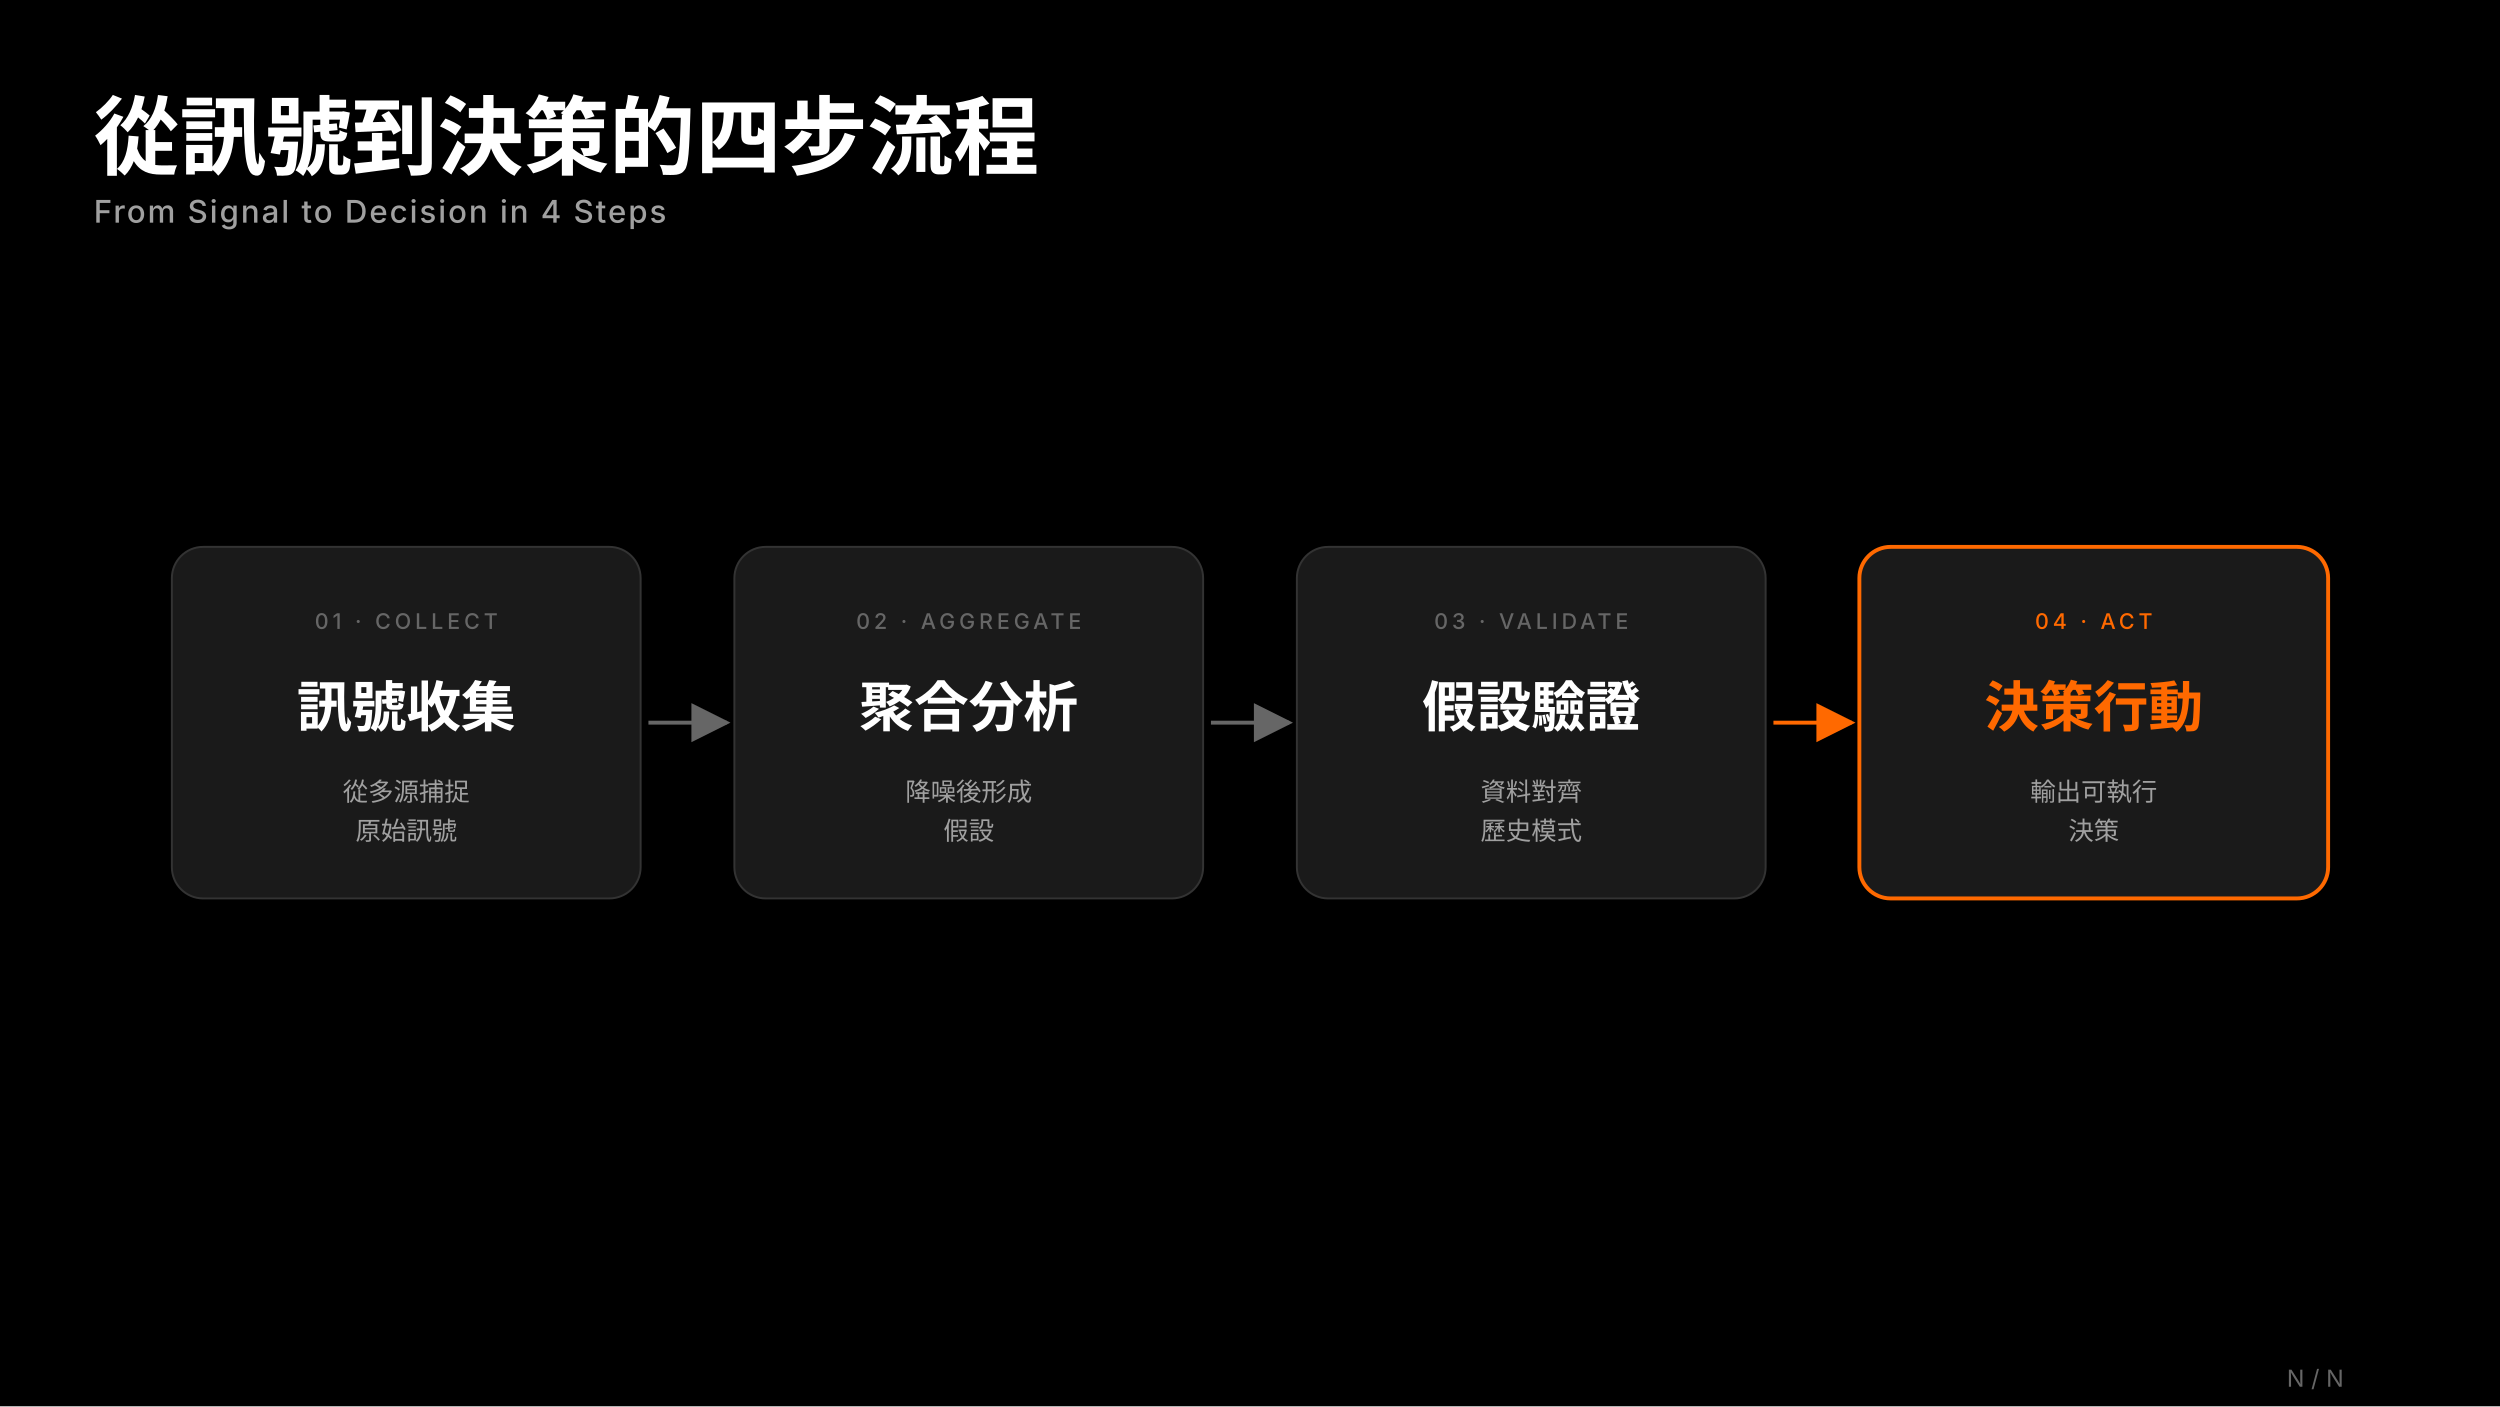
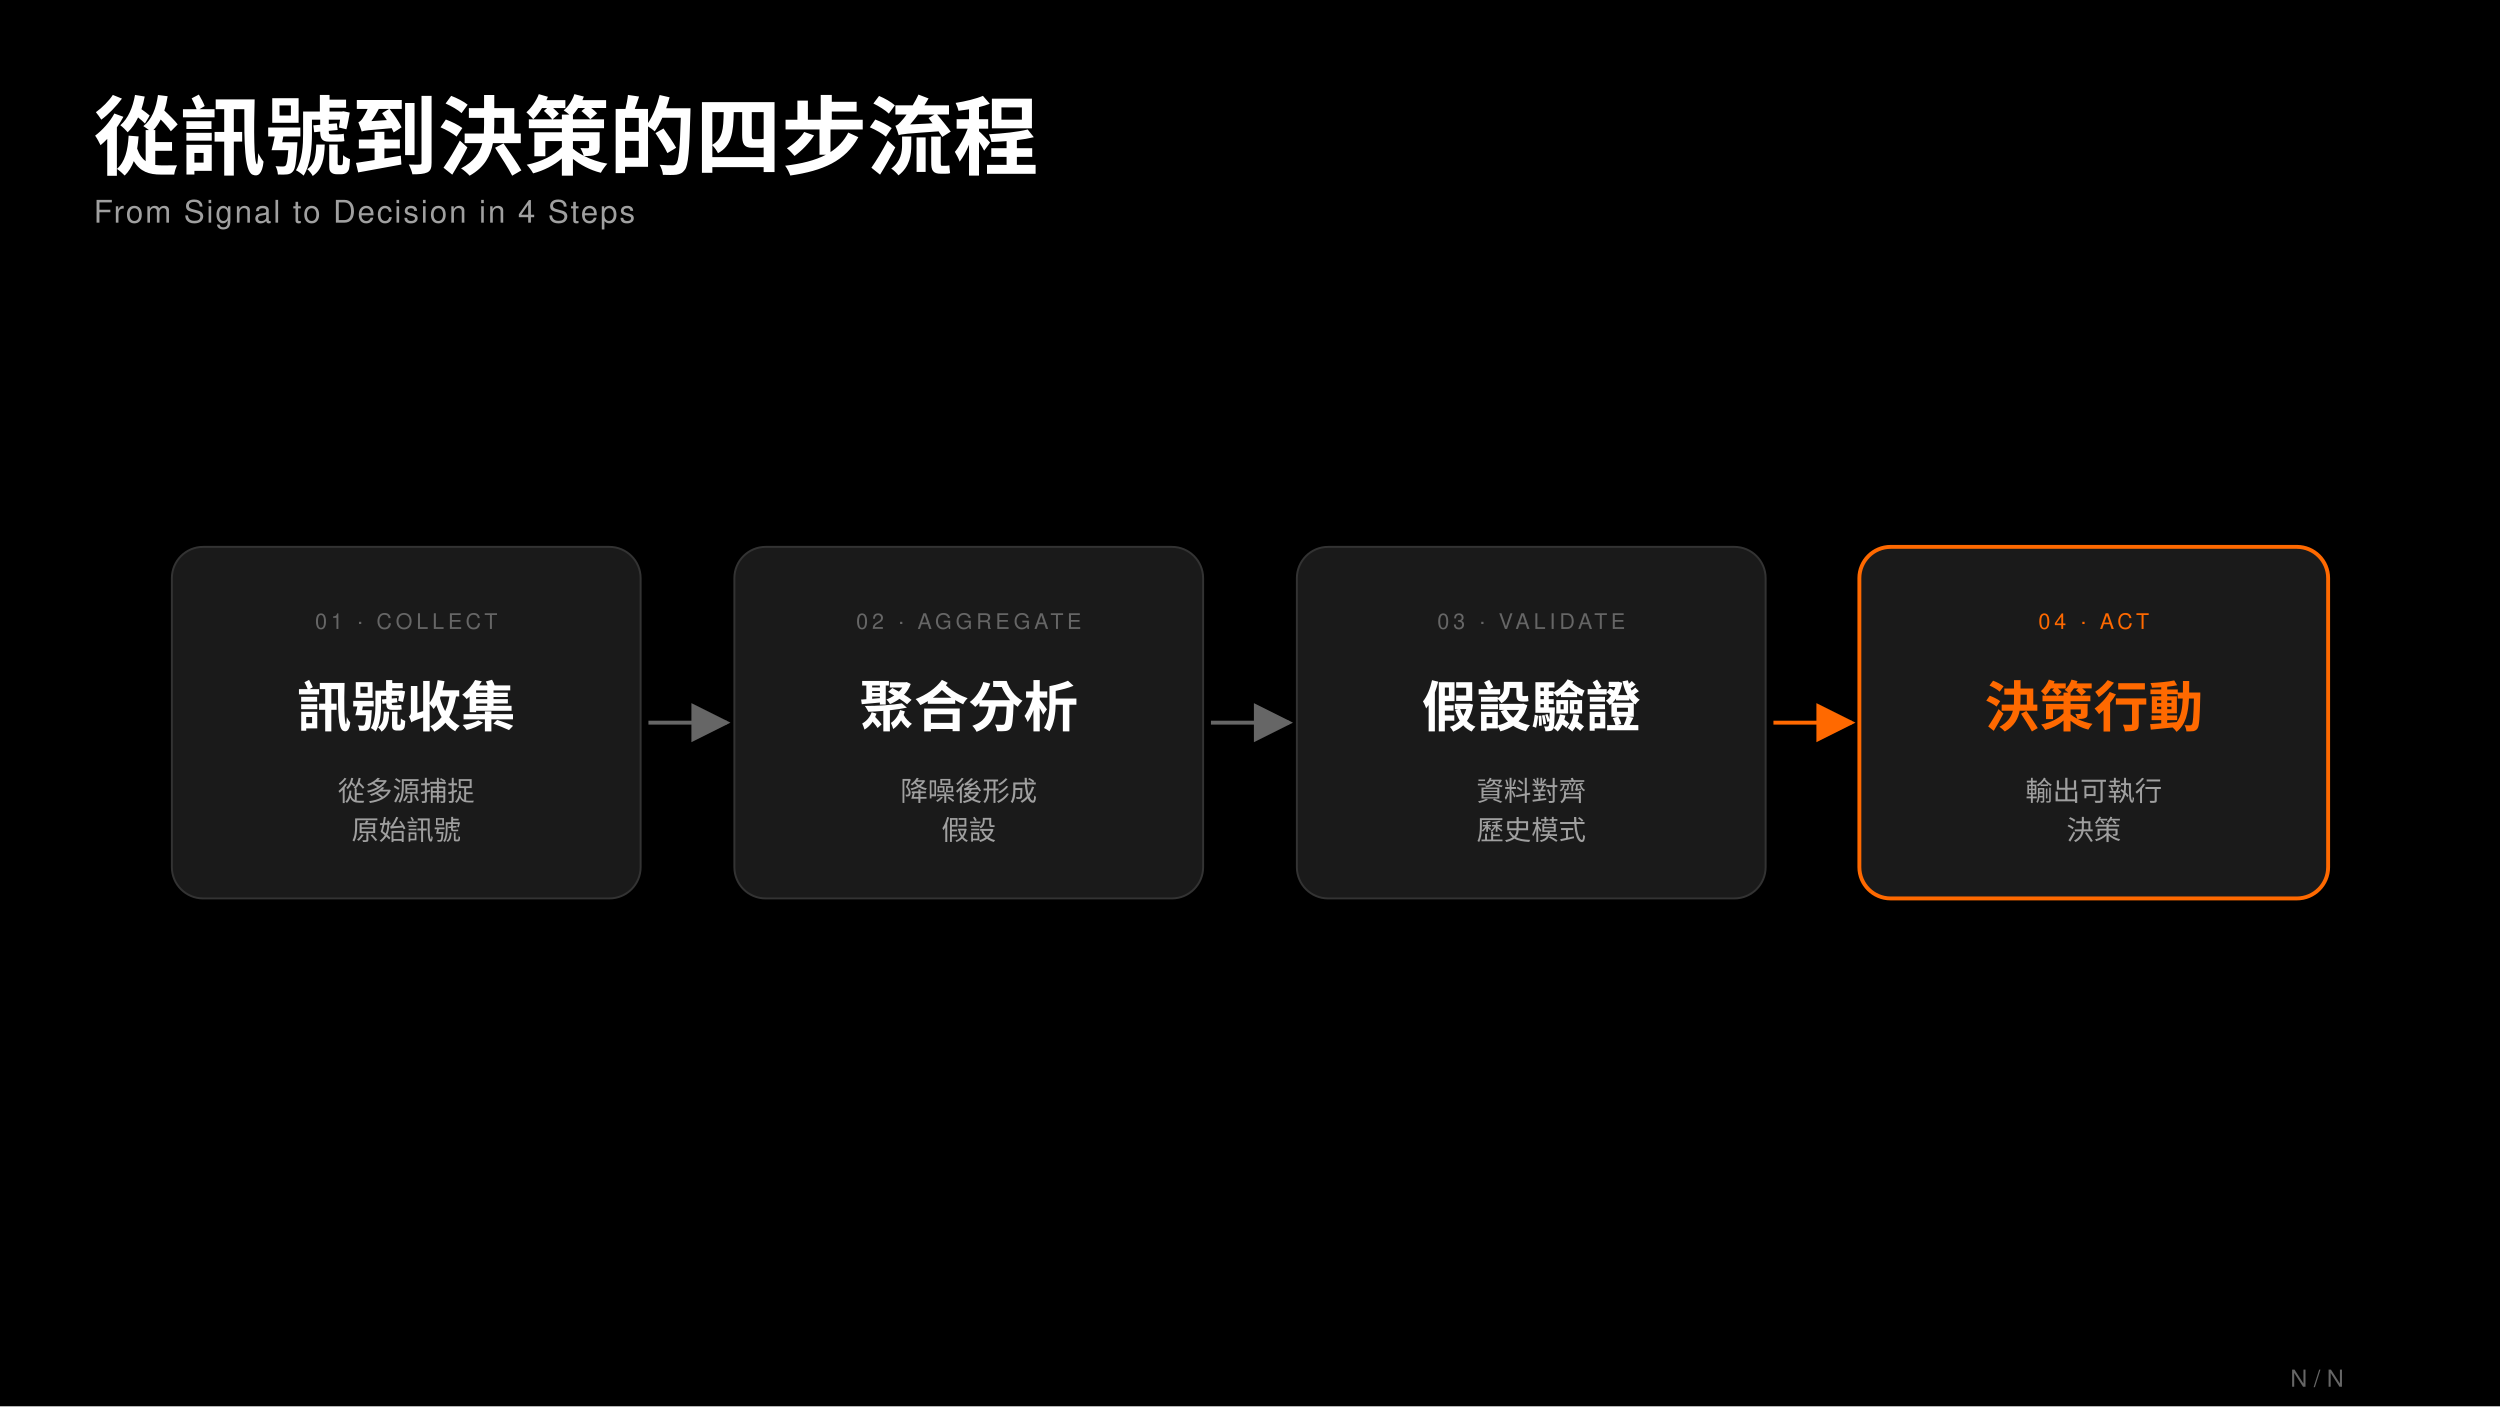
- <svg xmlns="http://www.w3.org/2000/svg" viewBox="0 0 1280 720" width="1280" height="720" font-family="'Noto Sans TC', 'PingFang TC', 'Microsoft JhengHei', Inter, system-ui, sans-serif">
+ <svg xmlns="http://www.w3.org/2000/svg" viewBox="0 0 1280 720" width="1280" height="720" font-family="Helvetica, 'Helvetica Neue', Arial, 'PingFang TC', 'Microsoft JhengHei', 'Hiragino Sans', 'Noto Sans CJK TC', 'Noto Sans TC', sans-serif">
  <rect width="1280" height="720" fill="#000000" />
  <text x="48" y="86" font-size="44" font-weight="800" fill="#FFFFFF">從訊號到決策的四步流程</text>
  <text x="48" y="114" font-size="16" font-weight="500" fill="#A0A0A0" letter-spacing="1">
    From Signal to Decision in 4 Steps
  </text>
  <defs>
    <marker id="flowArrow" markerWidth="10" markerHeight="10" refX="9" refY="5" orient="auto">
      <path d="M0,0 L10,5 L0,10 Z" fill="#666666" />
    </marker>
    <marker id="flowArrowHighlight" markerWidth="10" markerHeight="10" refX="9" refY="5" orient="auto">
      <path d="M0,0 L10,5 L0,10 Z" fill="#FF6900" />
    </marker>
  </defs>
  <g transform="translate(88, 280)">
    <rect width="240" height="180" rx="16" fill="#1A1A1A" stroke="#333333" stroke-width="1" />
    <text x="120" y="42" font-size="11" font-weight="500" fill="#666666" letter-spacing="2" text-anchor="middle">01 · COLLECT</text>
    <text x="120" y="92" font-size="28" font-weight="800" fill="#FFFFFF" text-anchor="middle">訊號收集</text>
-     <text x="120" y="130" font-size="13" font-weight="400" fill="#A0A0A0" text-anchor="middle">從多源捕捉</text>
-     <text x="120" y="150" font-size="13" font-weight="400" fill="#A0A0A0" text-anchor="middle">原始訊號</text>
+     <text x="120" y="130" font-size="14" font-weight="400" fill="#A0A0A0" text-anchor="middle">從多源捕捉</text>
+     <text x="120" y="150" font-size="14" font-weight="400" fill="#A0A0A0" text-anchor="middle">原始訊號</text>
  </g>
  <line x1="332" y1="370" x2="372" y2="370" stroke="#666666" stroke-width="2" marker-end="url(#flowArrow)" />
  <g transform="translate(376, 280)">
    <rect width="240" height="180" rx="16" fill="#1A1A1A" stroke="#333333" stroke-width="1" />
    <text x="120" y="42" font-size="11" font-weight="500" fill="#666666" letter-spacing="2" text-anchor="middle">02 · AGGREGATE</text>
    <text x="120" y="92" font-size="28" font-weight="800" fill="#FFFFFF" text-anchor="middle">聚合分析</text>
-     <text x="120" y="130" font-size="13" font-weight="400" fill="#A0A0A0" text-anchor="middle">降噪後形成</text>
-     <text x="120" y="150" font-size="13" font-weight="400" fill="#A0A0A0" text-anchor="middle">假設</text>
+     <text x="120" y="130" font-size="14" font-weight="400" fill="#A0A0A0" text-anchor="middle">降噪後形成</text>
+     <text x="120" y="150" font-size="14" font-weight="400" fill="#A0A0A0" text-anchor="middle">假設</text>
  </g>
  <line x1="620" y1="370" x2="660" y2="370" stroke="#666666" stroke-width="2" marker-end="url(#flowArrow)" />
  <g transform="translate(664, 280)">
    <rect width="240" height="180" rx="16" fill="#1A1A1A" stroke="#333333" stroke-width="1" />
    <text x="120" y="42" font-size="11" font-weight="500" fill="#666666" letter-spacing="2" text-anchor="middle">03 · VALIDATE</text>
    <text x="120" y="92" font-size="28" font-weight="800" fill="#FFFFFF" text-anchor="middle">假設驗證</text>
-     <text x="120" y="130" font-size="13" font-weight="400" fill="#A0A0A0" text-anchor="middle">資料對齊</text>
-     <text x="120" y="150" font-size="13" font-weight="400" fill="#A0A0A0" text-anchor="middle">歷史模式</text>
+     <text x="120" y="130" font-size="14" font-weight="400" fill="#A0A0A0" text-anchor="middle">資料對齊</text>
+     <text x="120" y="150" font-size="14" font-weight="400" fill="#A0A0A0" text-anchor="middle">歷史模式</text>
  </g>
  <line x1="908" y1="370" x2="948" y2="370" stroke="#FF6900" stroke-width="2" marker-end="url(#flowArrowHighlight)" />
  <g transform="translate(952, 280)">
    <rect width="240" height="180" rx="16" fill="#1A1A1A" stroke="#FF6900" stroke-width="2" />
    <text x="120" y="42" font-size="11" font-weight="500" fill="#FF6900" letter-spacing="2" text-anchor="middle">04 · ACT</text>
    <text x="120" y="92" font-size="28" font-weight="800" fill="#FF6900" text-anchor="middle">決策行動</text>
-     <text x="120" y="130" font-size="13" font-weight="400" fill="#A0A0A0" text-anchor="middle">輸出可執行</text>
-     <text x="120" y="150" font-size="13" font-weight="400" fill="#A0A0A0" text-anchor="middle">決策</text>
+     <text x="120" y="130" font-size="14" font-weight="400" fill="#A0A0A0" text-anchor="middle">輸出可執行</text>
+     <text x="120" y="150" font-size="14" font-weight="400" fill="#A0A0A0" text-anchor="middle">決策</text>
  </g>
  <text x="1200" y="710" font-size="12" fill="#666666" text-anchor="end">N / N</text>
</svg>
